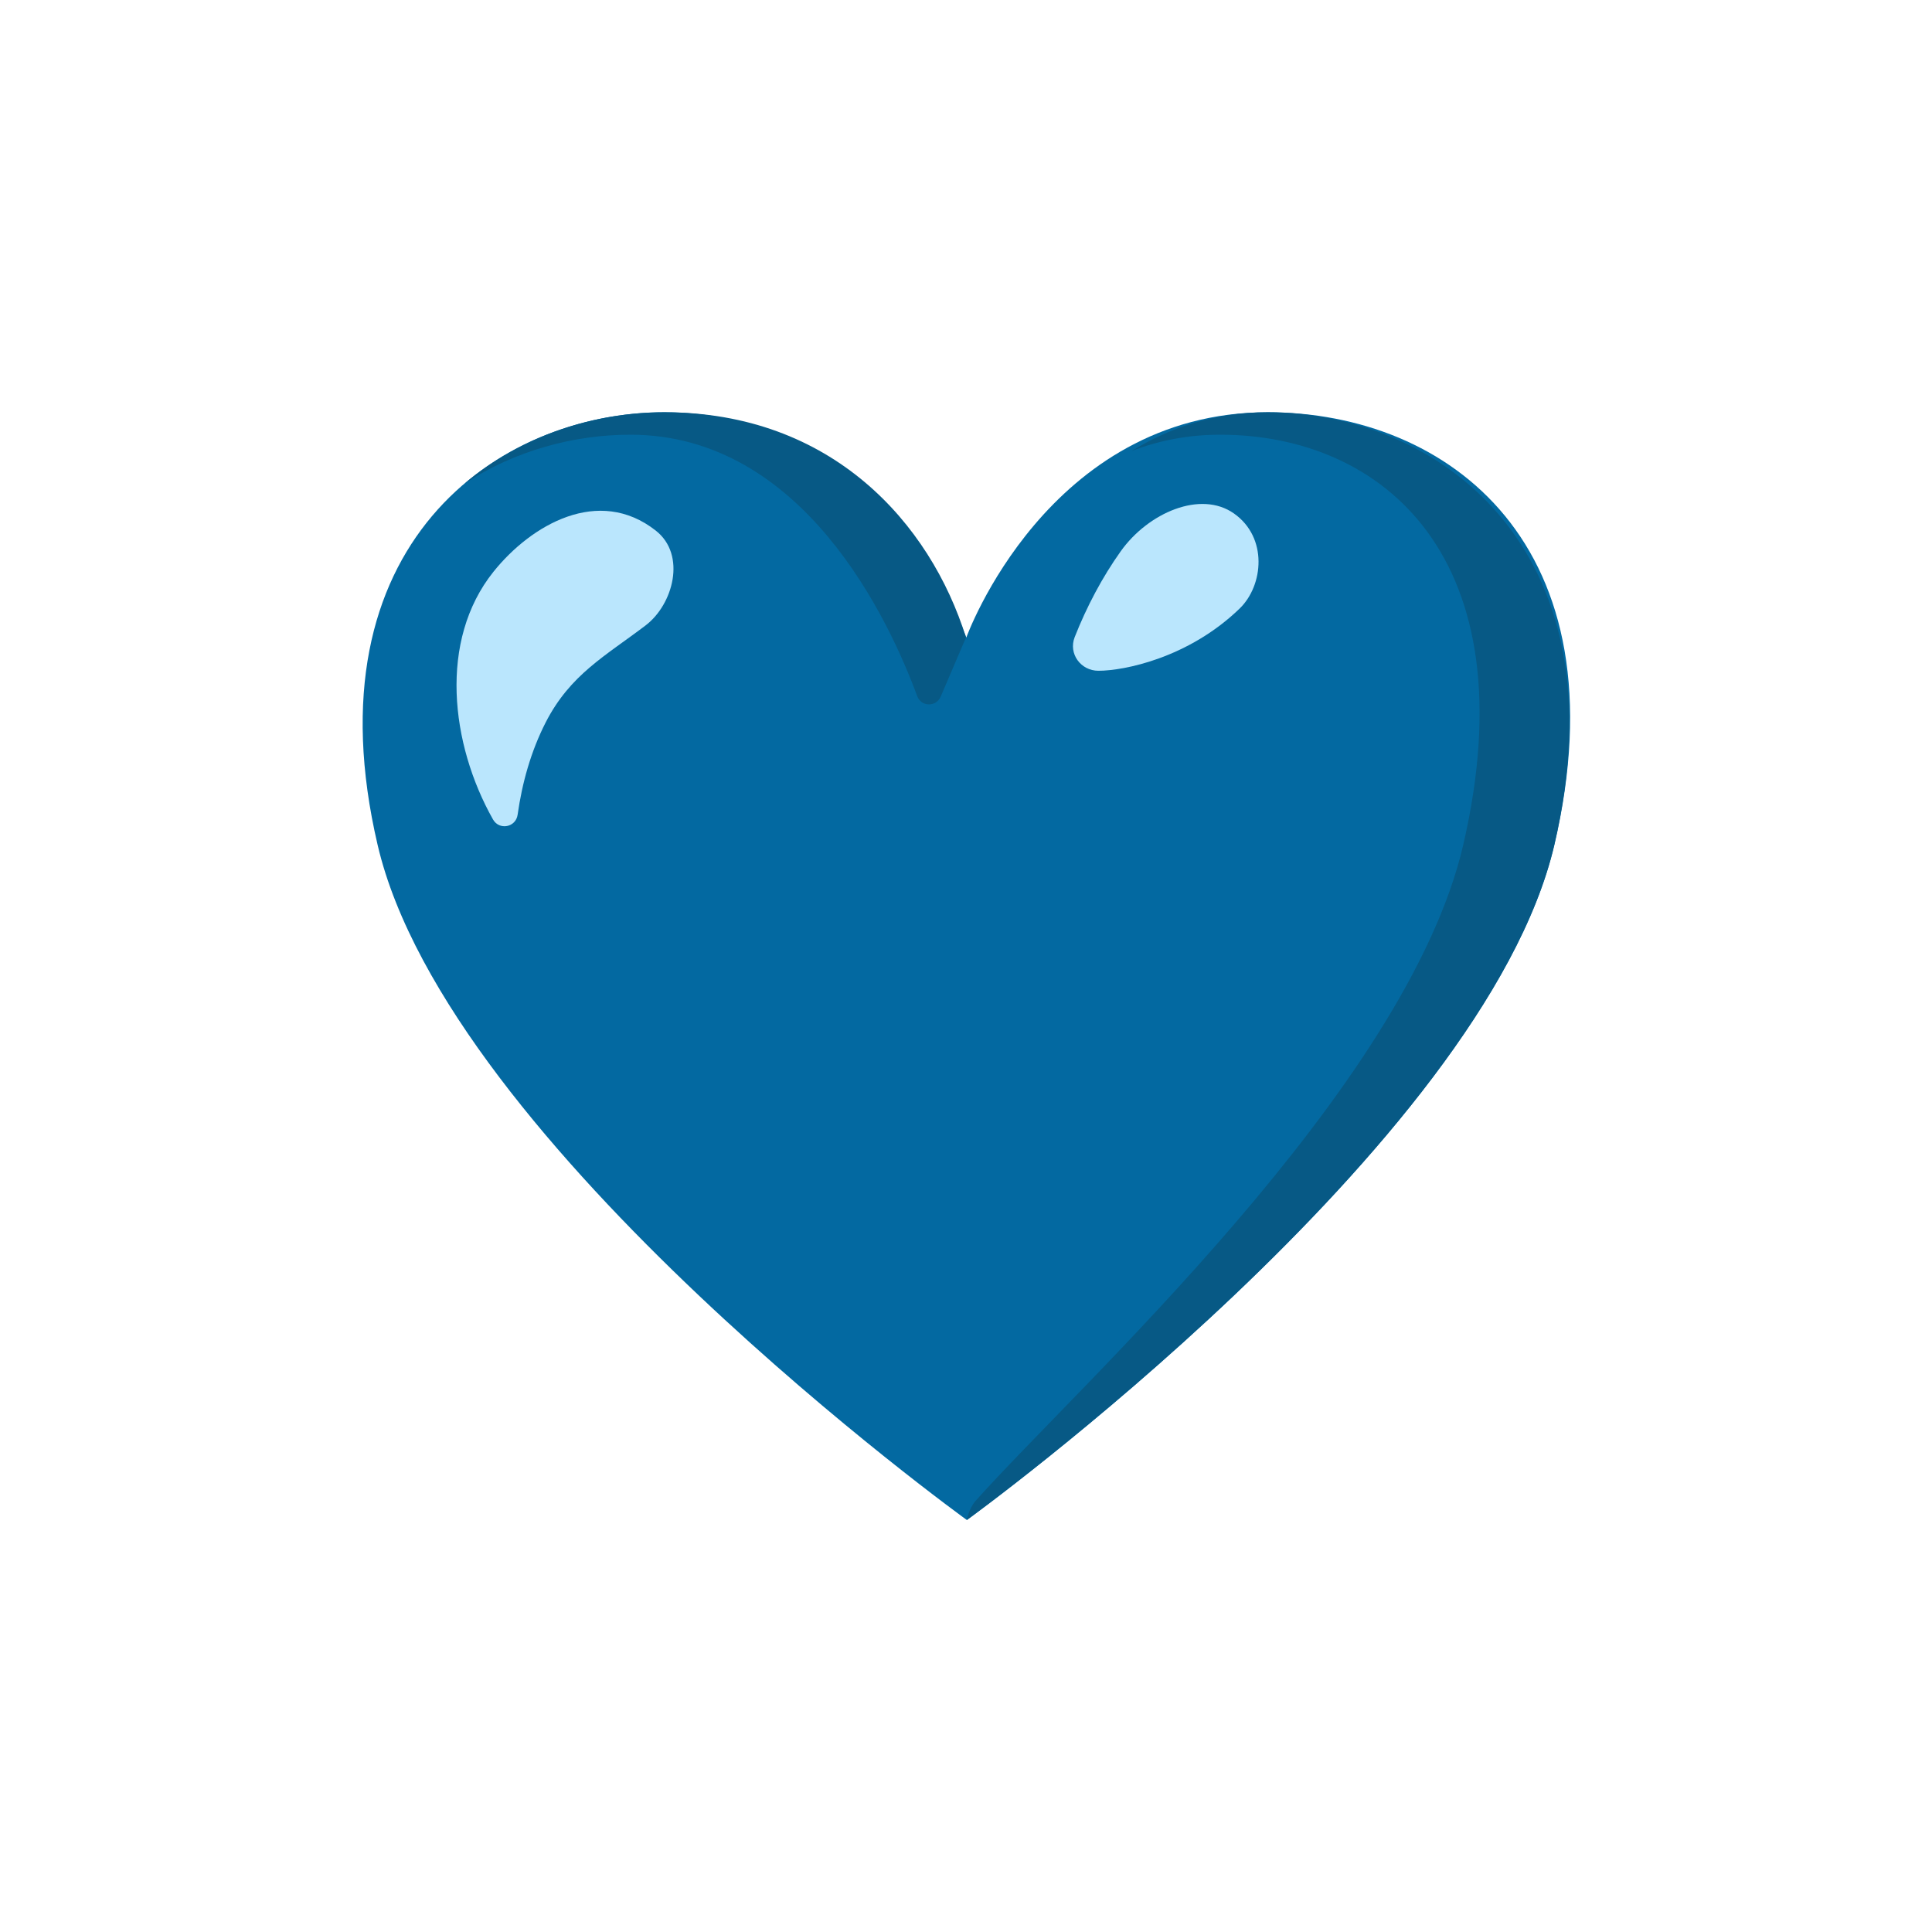
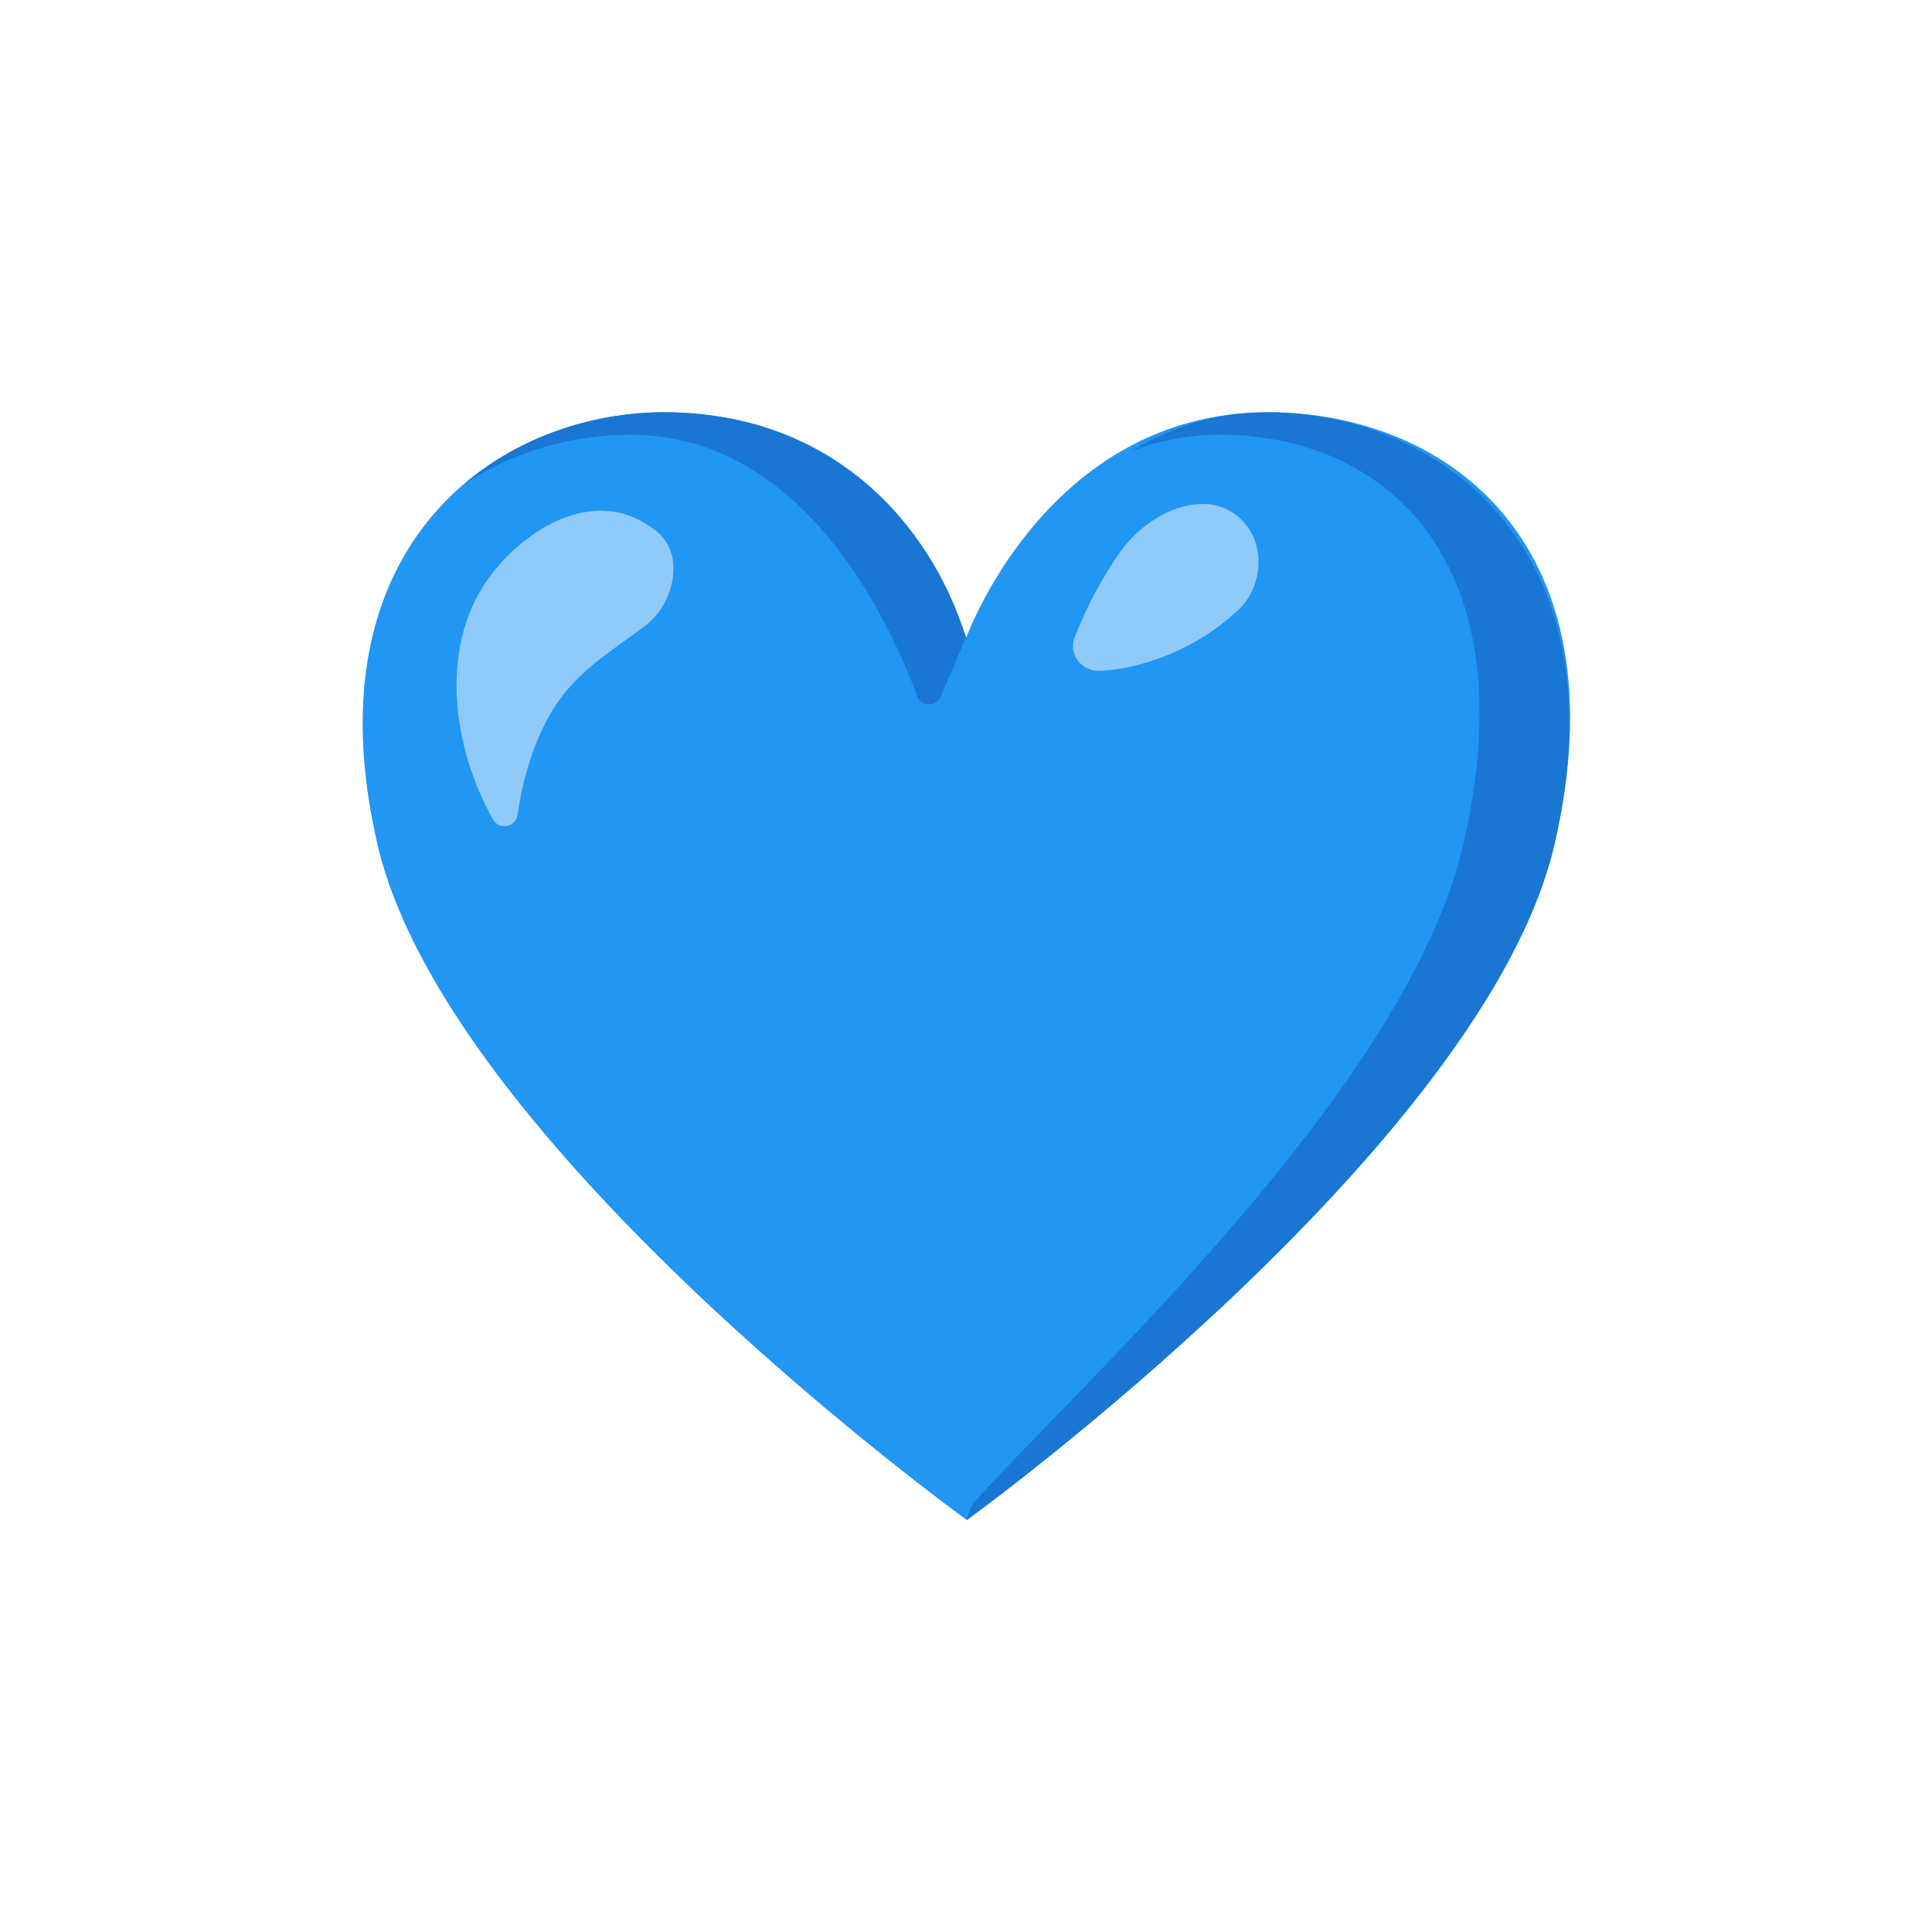
<svg xmlns="http://www.w3.org/2000/svg" width="800px" height="800px" viewBox="-16 -16 192 192">
  <g transform="translate(16,16)">
-     <path d="M93.99 8.97c-21.91 0-29.96 22.39-29.96 22.39s-7.94-22.39-30-22.39c-16.58 0-35.48 13.14-28.5 43.01s58.56 67.08 58.56 67.08s51.39-37.21 58.38-67.08c6.98-29.87-10.56-43.01-28.48-43.01z" fill="#0369a1" />
-     <g fill="#075985">
+     <path d="M93.99 8.97c-21.91 0-29.96 22.39-29.96 22.39s-7.94-22.39-30-22.39c-16.58 0-35.48 13.14-28.5 43.01s58.56 67.08 58.56 67.08s51.39-37.21 58.38-67.08c6.98-29.87-10.56-43.01-28.48-43.01z" fill="#2196f3" />
+     <g fill="#1976d2">
      <path d="M30.65 11.2c17.2 0 25.74 18.49 28.5 25.98c.39 1.07 1.88 1.1 2.33.06L64 31.35C60.45 20.01 50.69 8.97 34.03 8.97c-6.9 0-14.19 2.28-19.86 7.09c5.01-3.29 10.88-4.86 16.48-4.86z" />
      <path d="M93.99 8.97c-5.29 0-9.77 1.54-13.53 3.85c2.64-1.02 5.56-1.62 8.8-1.62c16.21 0 30.72 12.29 24.17 40.7c-5.62 24.39-38.46 53.98-48.49 65.27c-.64.72-.86 1.88-.86 1.88s51.39-37.21 58.38-67.08c6.99-29.86-11.89-43-28.47-43z" />
    </g>
-     <path d="M17.04 24.82c3.75-4.68 10.45-8.55 16.13-4.09c3.07 2.41 1.73 7.35-1.02 9.43c-4 3.04-7.48 4.87-9.92 9.63c-1.46 2.86-2.34 5.99-2.79 9.18c-.18 1.26-1.83 1.57-2.45.46c-4.22-7.48-5.42-17.78.05-24.61z" fill="#bae6fd" />
-     <path d="M77.16 34.66c-1.76 0-3-1.7-2.36-3.34c1.19-3.02 2.73-5.94 4.58-8.54c2.74-3.84 7.95-6.08 11.25-3.75c3.38 2.38 2.94 7.14.57 9.44c-5.09 4.93-11.51 6.19-14.04 6.19z" fill="#bae6fd" />
+     <path d="M17.04 24.82c3.75-4.68 10.45-8.55 16.13-4.09c3.07 2.41 1.73 7.35-1.02 9.43c-4 3.04-7.48 4.87-9.92 9.63c-1.46 2.86-2.34 5.99-2.79 9.18c-.18 1.26-1.83 1.57-2.45.46c-4.22-7.48-5.42-17.78.05-24.61z" fill="#90caf9" />
+     <path d="M77.16 34.66c-1.76 0-3-1.7-2.36-3.34c1.19-3.02 2.73-5.94 4.58-8.54c2.74-3.84 7.95-6.08 11.25-3.75c3.38 2.38 2.94 7.14.57 9.44c-5.09 4.93-11.51 6.19-14.04 6.19z" fill="#90caf9" />
  </g>
</svg>
